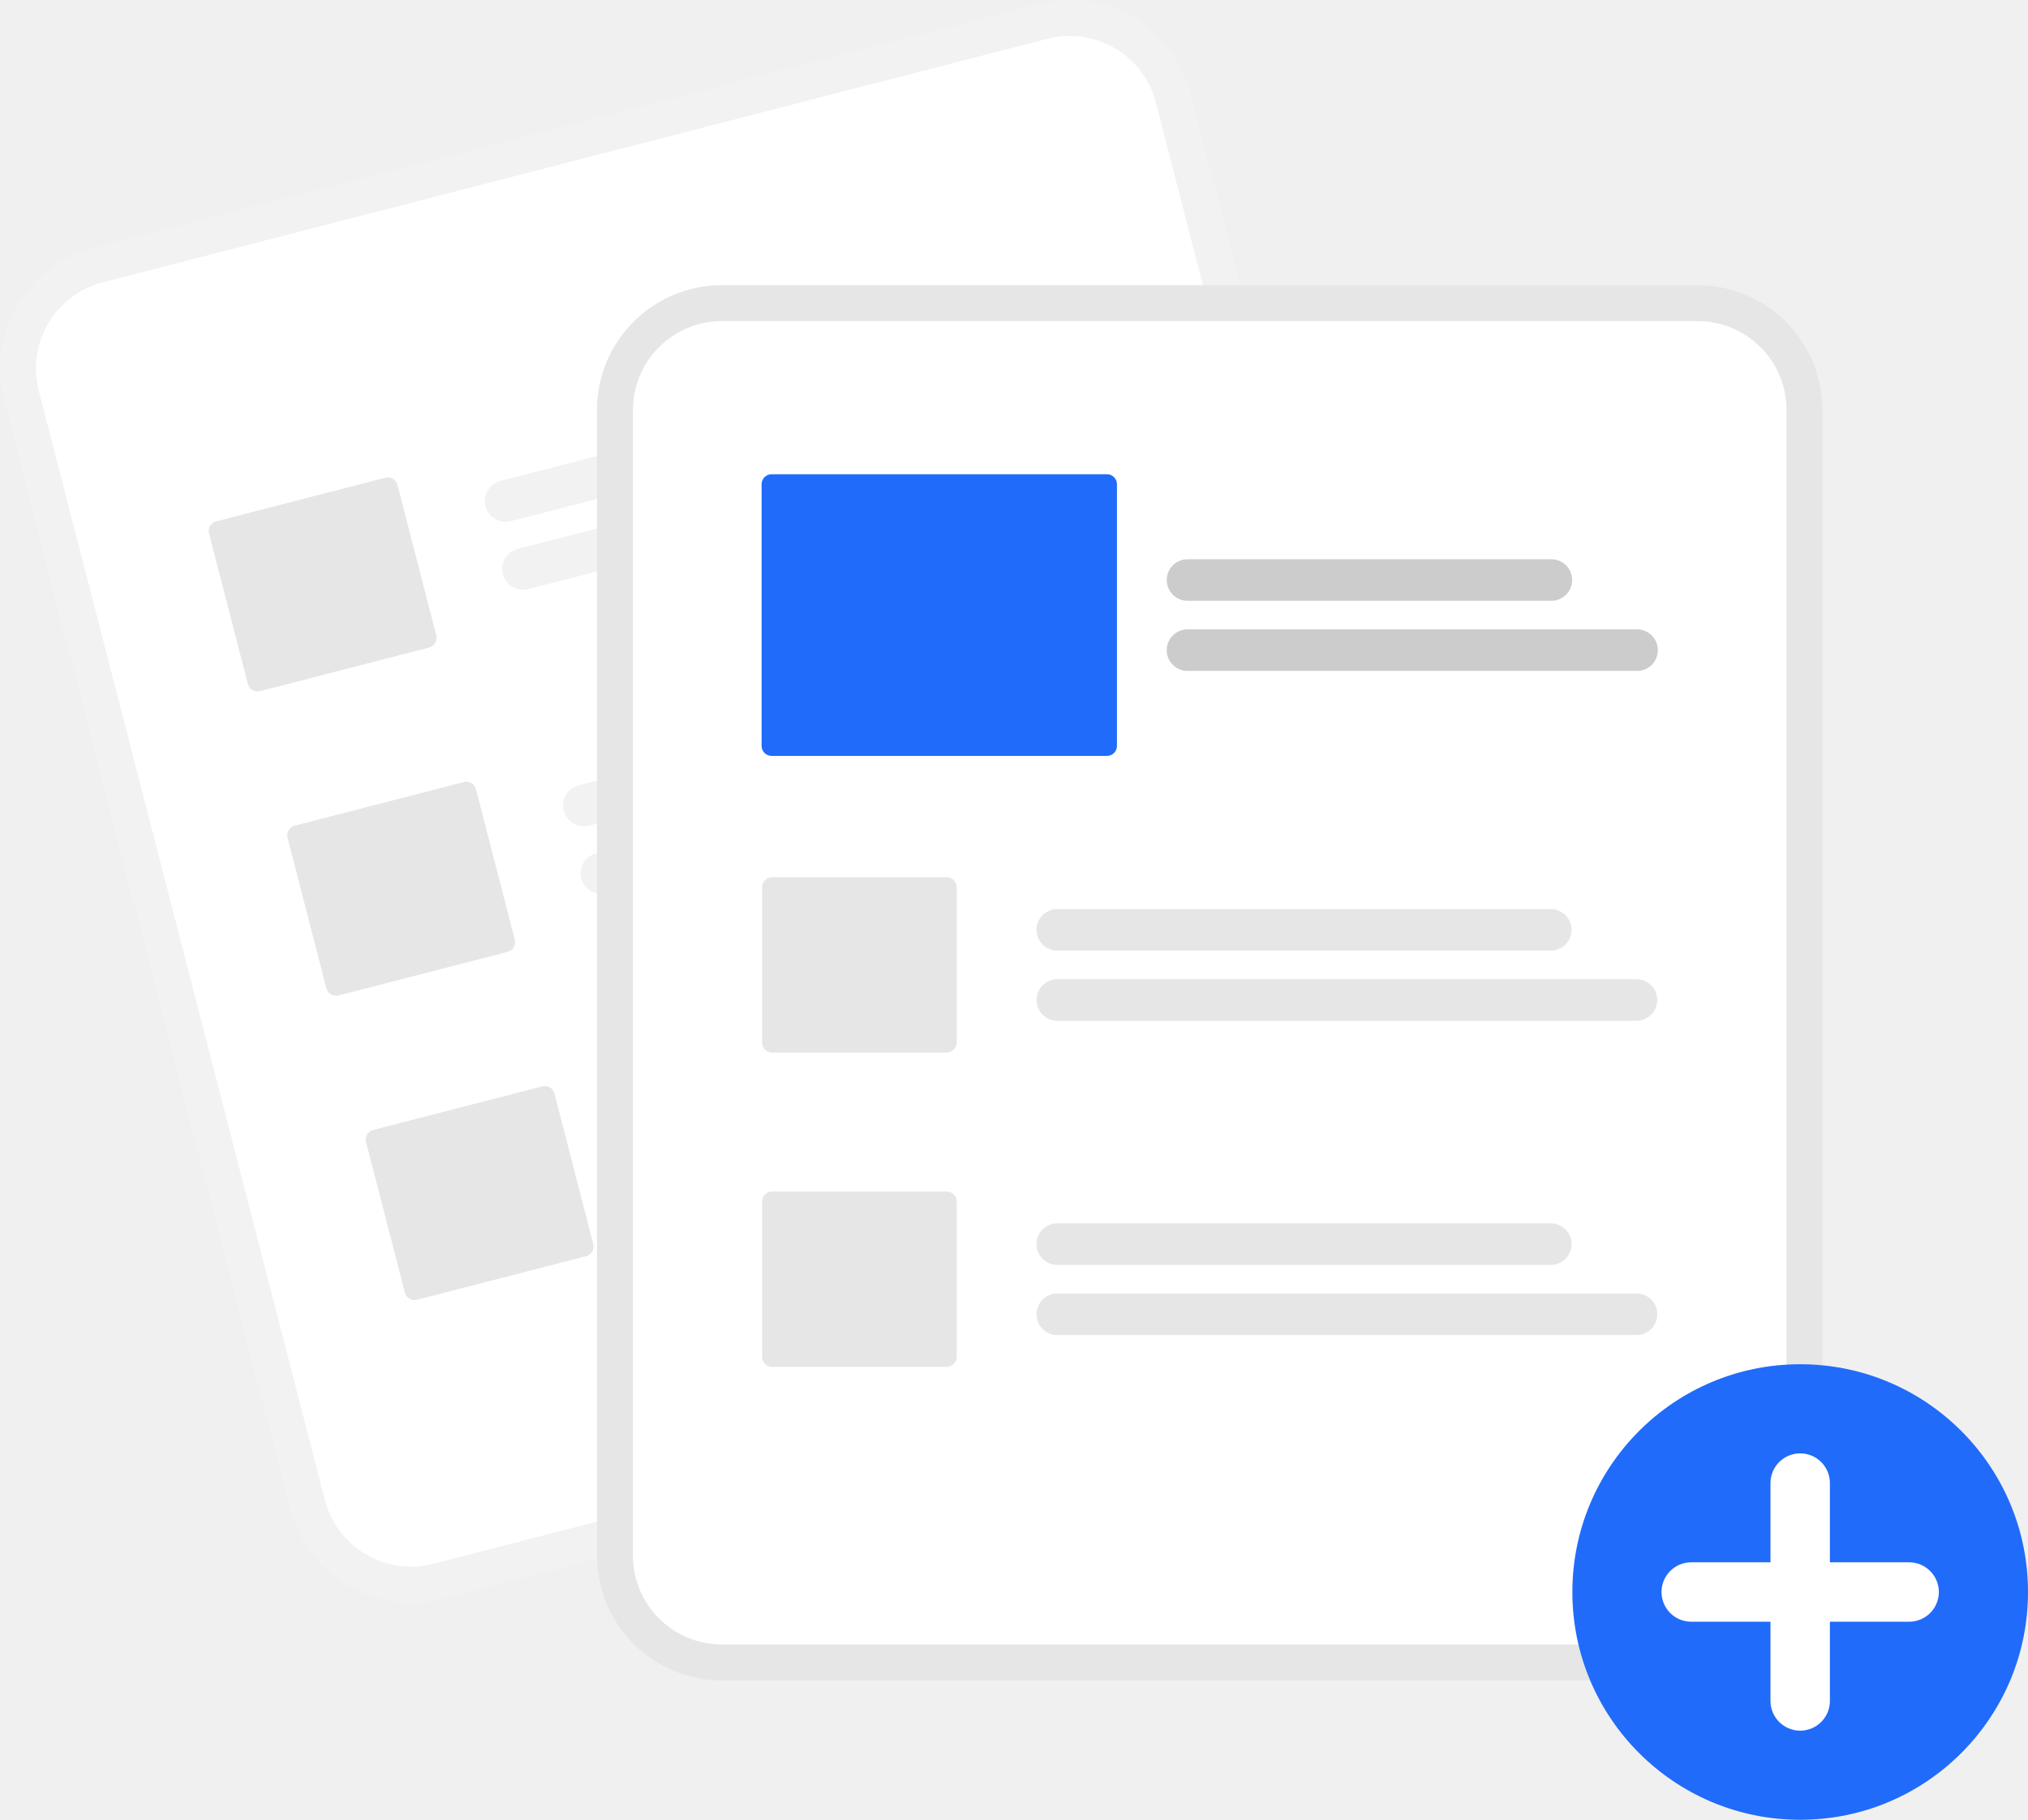
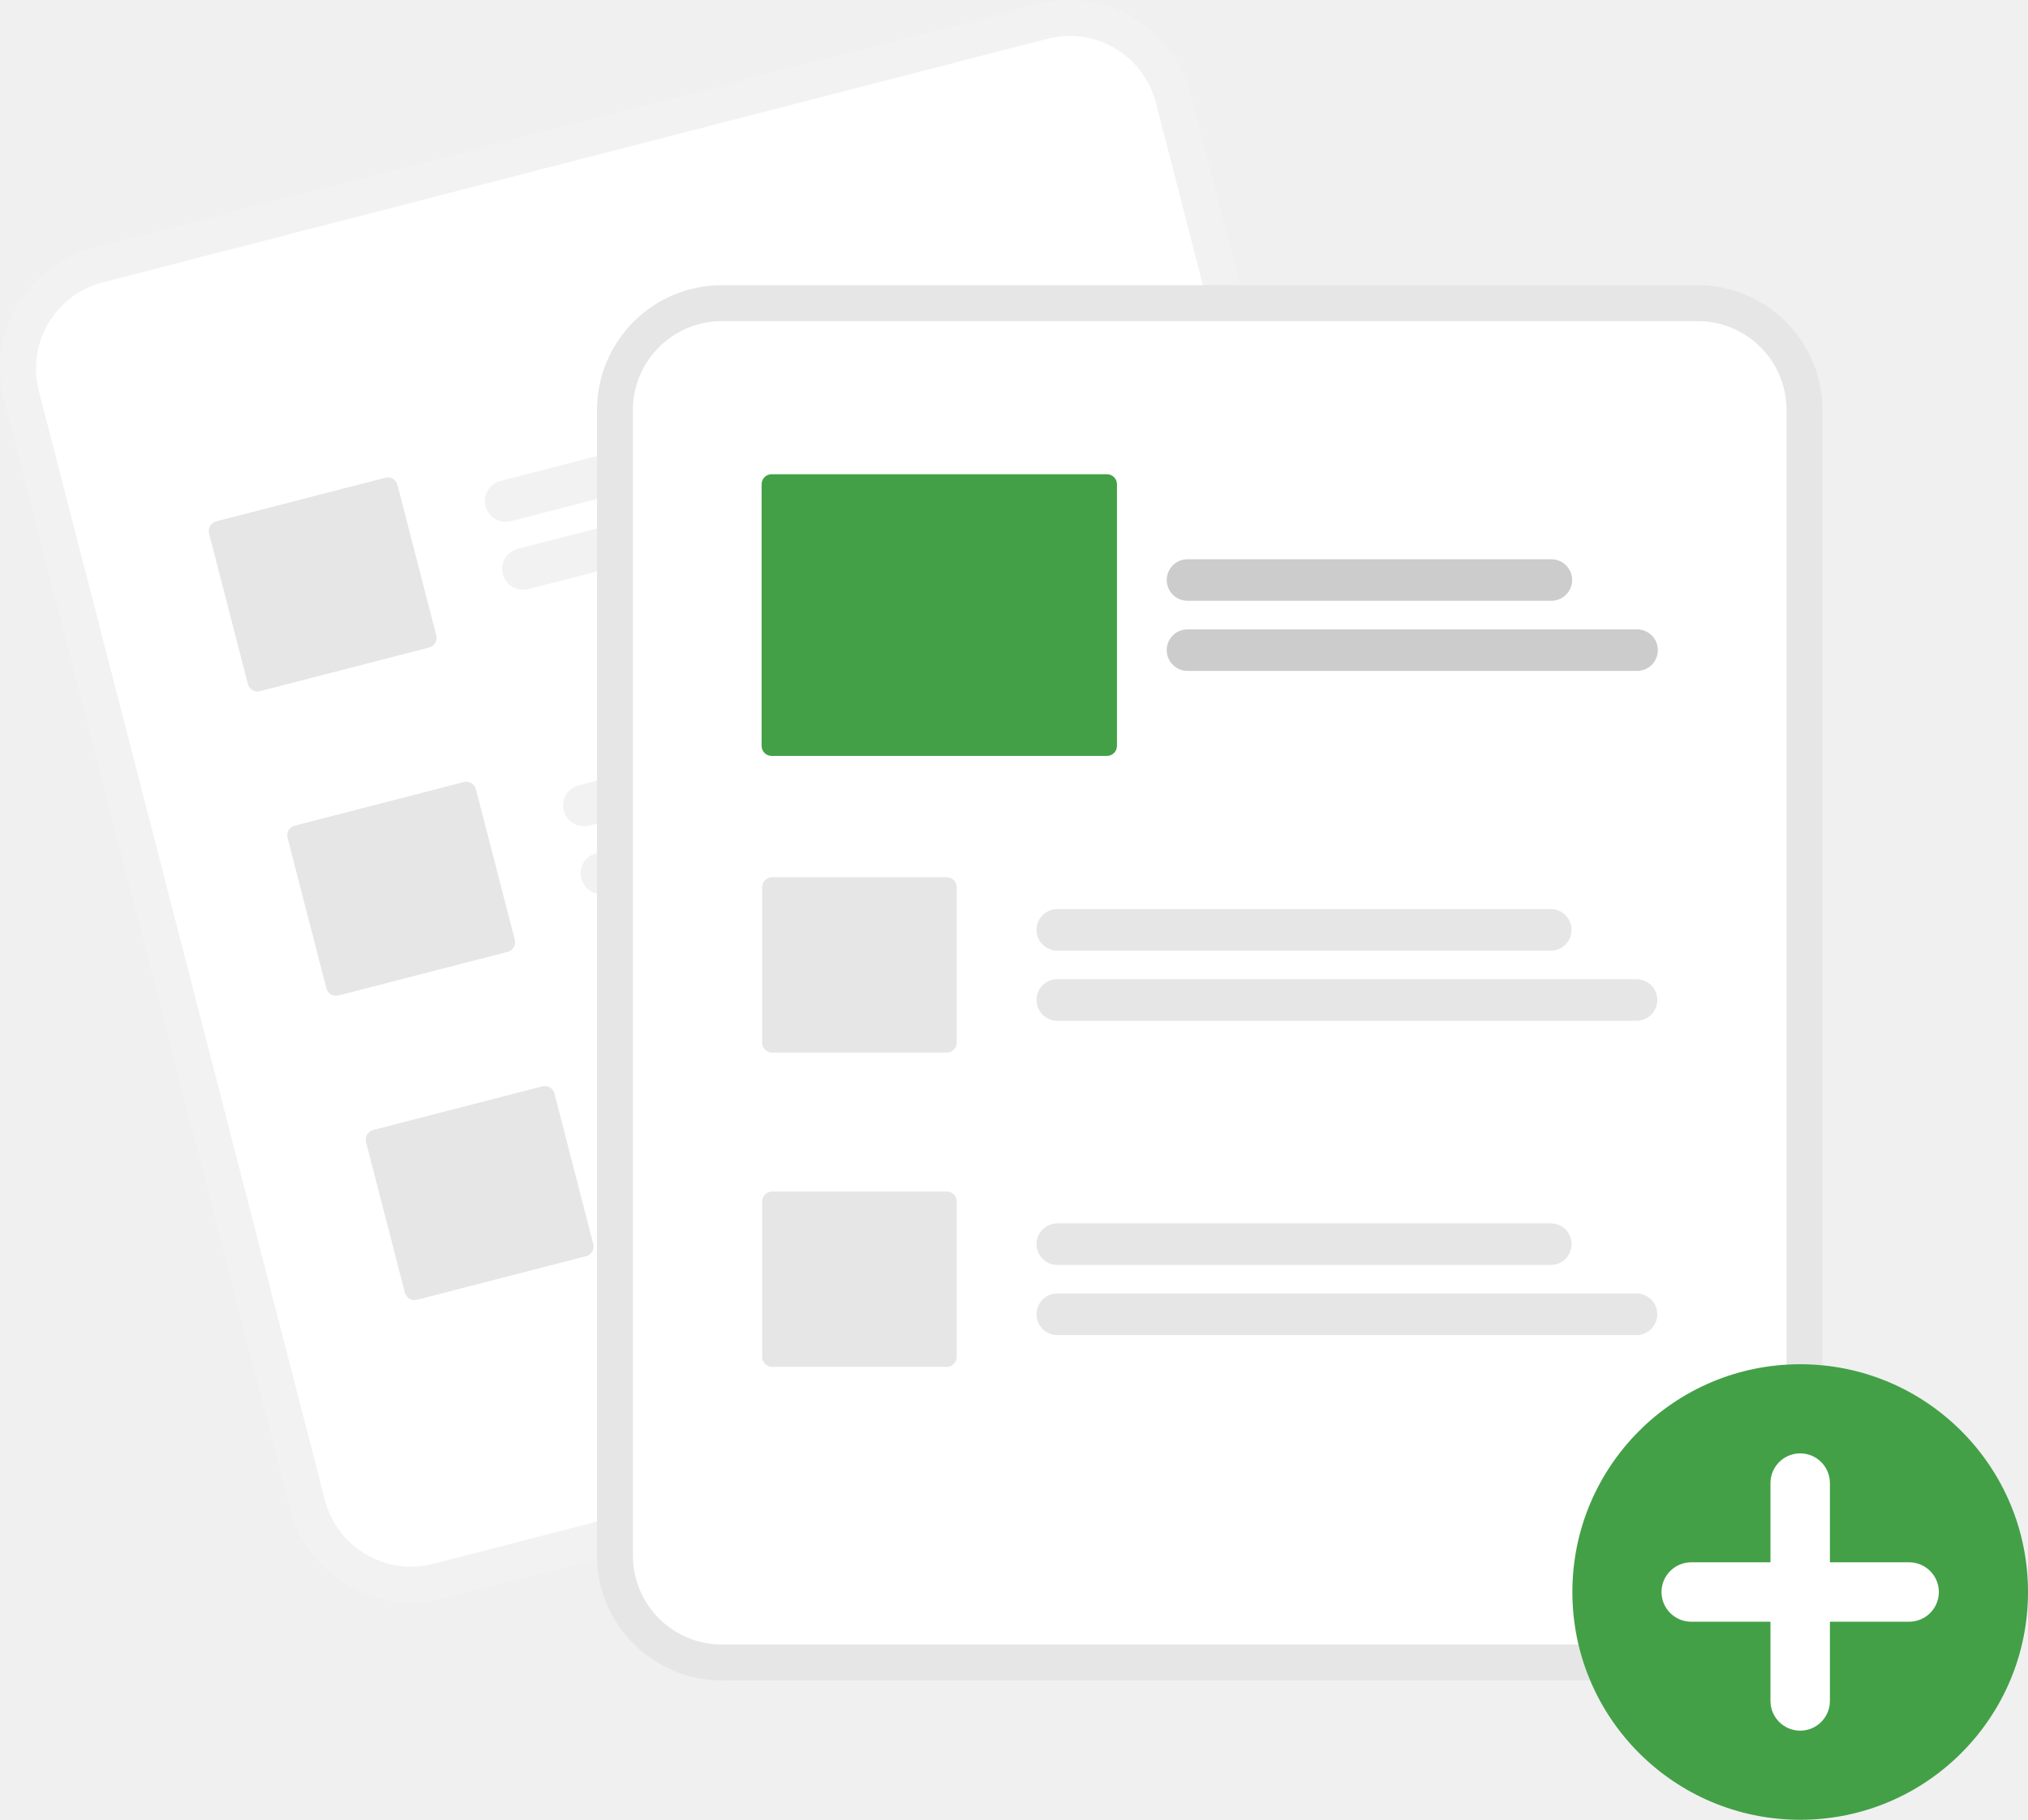
<svg xmlns="http://www.w3.org/2000/svg" id="a14aeead-7a51-49c7-9dde-c662f5733ecb" data-name="Layer 1" width="782.044" height="701.88" viewBox="0 0 782.044 701.88">
  <path d="M609.488,100.59l-25.446,6.562L270.537,187.999,245.091,194.561A48.179,48.179,0,0,0,210.508,253.179L320.849,681.056a48.179,48.179,0,0,0,58.618,34.583l.066-.017,364.265-93.937.066-.017a48.179,48.179,0,0,0,34.583-58.618l-110.341-427.877A48.179,48.179,0,0,0,609.488,100.59Z" transform="translate(-208.9778 -99.05999)" fill="#f2f2f2" />
  <path d="M612.948,114.005l-30.139,7.772L278.69,200.204l-30.139,7.772a34.309,34.309,0,0,0-24.628,41.743l110.341,427.877a34.309,34.309,0,0,0,41.743,24.627l.066-.017,364.265-93.937.066-.017a34.309,34.309,0,0,0,24.627-41.743l-110.341-427.877A34.309,34.309,0,0,0,612.948,114.005Z" transform="translate(-208.9778 -99.05999)" fill="#fff" />
  <path d="M590.19,252.563,405.917,300.084a8.014,8.014,0,0,1-4.002-15.52l184.273-47.52A8.014,8.014,0,0,1,590.19,252.563Z" transform="translate(-208.9778 -99.05999)" fill="#f2f2f2" />
  <path d="M628.955,270.499,412.671,326.274a8.014,8.014,0,1,1-4.002-15.52l216.284-55.775a8.014,8.014,0,0,1,4.002,15.52Z" transform="translate(-208.9778 -99.05999)" fill="#f2f2f2" />
  <path d="M620.458,369.937l-184.273,47.52a8.014,8.014,0,1,1-4.002-15.52l184.273-47.52a8.014,8.014,0,1,1,4.002,15.52Z" transform="translate(-208.9778 -99.05999)" fill="#f2f2f2" />
  <path d="M659.223,387.873l-216.284,55.775a8.014,8.014,0,1,1-4.002-15.52l216.284-55.775a8.014,8.014,0,0,1,4.002,15.52Z" transform="translate(-208.9778 -99.05999)" fill="#f2f2f2" />
  <path d="M650.727,487.31l-184.273,47.52a8.014,8.014,0,0,1-4.002-15.52l184.273-47.52a8.014,8.014,0,0,1,4.002,15.52Z" transform="translate(-208.9778 -99.05999)" fill="#f2f2f2" />
  <path d="M689.492,505.246l-216.284,55.775a8.014,8.014,0,1,1-4.002-15.52l216.284-55.775a8.014,8.014,0,0,1,4.002,15.52Z" transform="translate(-208.9778 -99.05999)" fill="#f2f2f2" />
  <path d="M374.459,348.809l-65.212,16.817a3.847,3.847,0,0,1-4.681-2.761L289.596,304.816a3.847,3.847,0,0,1,2.761-4.681l65.212-16.817a3.847,3.847,0,0,1,4.681,2.761l14.969,58.048A3.847,3.847,0,0,1,374.459,348.809Z" transform="translate(-208.9778 -99.05999)" fill="#e6e6e6" />
  <path d="M404.727,466.182l-65.212,16.817a3.847,3.847,0,0,1-4.681-2.761l-14.969-58.048A3.847,3.847,0,0,1,322.626,417.509l65.212-16.817a3.847,3.847,0,0,1,4.681,2.761l14.969,58.048A3.847,3.847,0,0,1,404.727,466.182Z" transform="translate(-208.9778 -99.05999)" fill="#e6e6e6" />
  <path d="M434.995,583.556l-65.212,16.817a3.847,3.847,0,0,1-4.681-2.761l-14.969-58.048a3.847,3.847,0,0,1,2.761-4.681l65.212-16.817a3.847,3.847,0,0,1,4.681,2.761l14.969,58.048A3.847,3.847,0,0,1,434.995,583.556Z" transform="translate(-208.9778 -99.05999)" fill="#e6e6e6" />
  <path d="M863.636,209.052H487.318a48.179,48.179,0,0,0-48.125,48.125V699.053a48.179,48.179,0,0,0,48.125,48.125H863.636a48.179,48.179,0,0,0,48.125-48.125V257.177A48.179,48.179,0,0,0,863.636,209.052Z" transform="translate(-208.9778 -99.05999)" fill="#e6e6e6" />
  <path d="M863.637,222.906H487.318a34.309,34.309,0,0,0-34.271,34.271V699.053a34.309,34.309,0,0,0,34.271,34.271H863.637a34.309,34.309,0,0,0,34.271-34.271V257.177A34.309,34.309,0,0,0,863.637,222.906Z" transform="translate(-208.9778 -99.05999)" fill="#fff" />
-   <circle cx="694.194" cy="614.03" r="87.85" fill="#206bf9" />
+   <circle cx="694.194" cy="614.03" r="87.85" fill="#43A047" />
  <path d="M945.187,701.631H914.631V671.074a11.459,11.459,0,0,0-22.918,0v30.557H861.156a11.459,11.459,0,0,0,0,22.918h30.557V755.105a11.459,11.459,0,1,0,22.918,0V724.548h30.557a11.459,11.459,0,0,0,0-22.918Z" transform="translate(-208.9778 -99.05999)" fill="#fff" />
  <path d="M807.001,465.716H616.699a8.014,8.014,0,1,1,0-16.028H807.001a8.014,8.014,0,0,1,0,16.028Z" transform="translate(-208.9778 -99.05999)" fill="#e6e6e6" />
  <path d="M840.059,492.763H616.699a8.014,8.014,0,1,1,0-16.028H840.059a8.014,8.014,0,1,1,0,16.028Z" transform="translate(-208.9778 -99.05999)" fill="#e6e6e6" />
  <path d="M807.001,586.929H616.699a8.014,8.014,0,1,1,0-16.028H807.001a8.014,8.014,0,0,1,0,16.028Z" transform="translate(-208.9778 -99.05999)" fill="#e6e6e6" />
  <path d="M840.059,613.977H616.699a8.014,8.014,0,1,1,0-16.028H840.059a8.014,8.014,0,1,1,0,16.028Z" transform="translate(-208.9778 -99.05999)" fill="#e6e6e6" />
  <path d="M574.07,505.042H506.724a3.847,3.847,0,0,1-3.843-3.843V441.252a3.847,3.847,0,0,1,3.843-3.843h67.346a3.847,3.847,0,0,1,3.843,3.843v59.947A3.847,3.847,0,0,1,574.07,505.042Z" transform="translate(-208.9778 -99.05999)" fill="#e6e6e6" />
  <path d="M574.07,626.255H506.724a3.847,3.847,0,0,1-3.843-3.843V562.465a3.847,3.847,0,0,1,3.843-3.843h67.346a3.847,3.847,0,0,1,3.843,3.843v59.947A3.847,3.847,0,0,1,574.07,626.255Z" transform="translate(-208.9778 -99.05999)" fill="#e6e6e6" />
  <path d="M807.212,330.781H666.91a8.014,8.014,0,0,1,0-16.028H807.212a8.014,8.014,0,0,1,0,16.028Z" transform="translate(-208.9778 -99.05999)" fill="#ccc" />
  <path d="M840.27,357.829H666.91a8.014,8.014,0,1,1,0-16.028h173.36a8.014,8.014,0,0,1,0,16.028Z" transform="translate(-208.9778 -99.05999)" fill="#ccc" />
-   <path d="M635.859,390.607H506.513a3.847,3.847,0,0,1-3.843-3.843V285.817a3.847,3.847,0,0,1,3.843-3.843H635.859a3.847,3.847,0,0,1,3.843,3.843V386.764A3.847,3.847,0,0,1,635.859,390.607Z" transform="translate(-208.9778 -99.05999)" fill="#206bf9" />
+   <path d="M635.859,390.607H506.513a3.847,3.847,0,0,1-3.843-3.843V285.817a3.847,3.847,0,0,1,3.843-3.843H635.859a3.847,3.847,0,0,1,3.843,3.843V386.764A3.847,3.847,0,0,1,635.859,390.607Z" transform="translate(-208.9778 -99.05999)" fill="#43A047" />
</svg>
